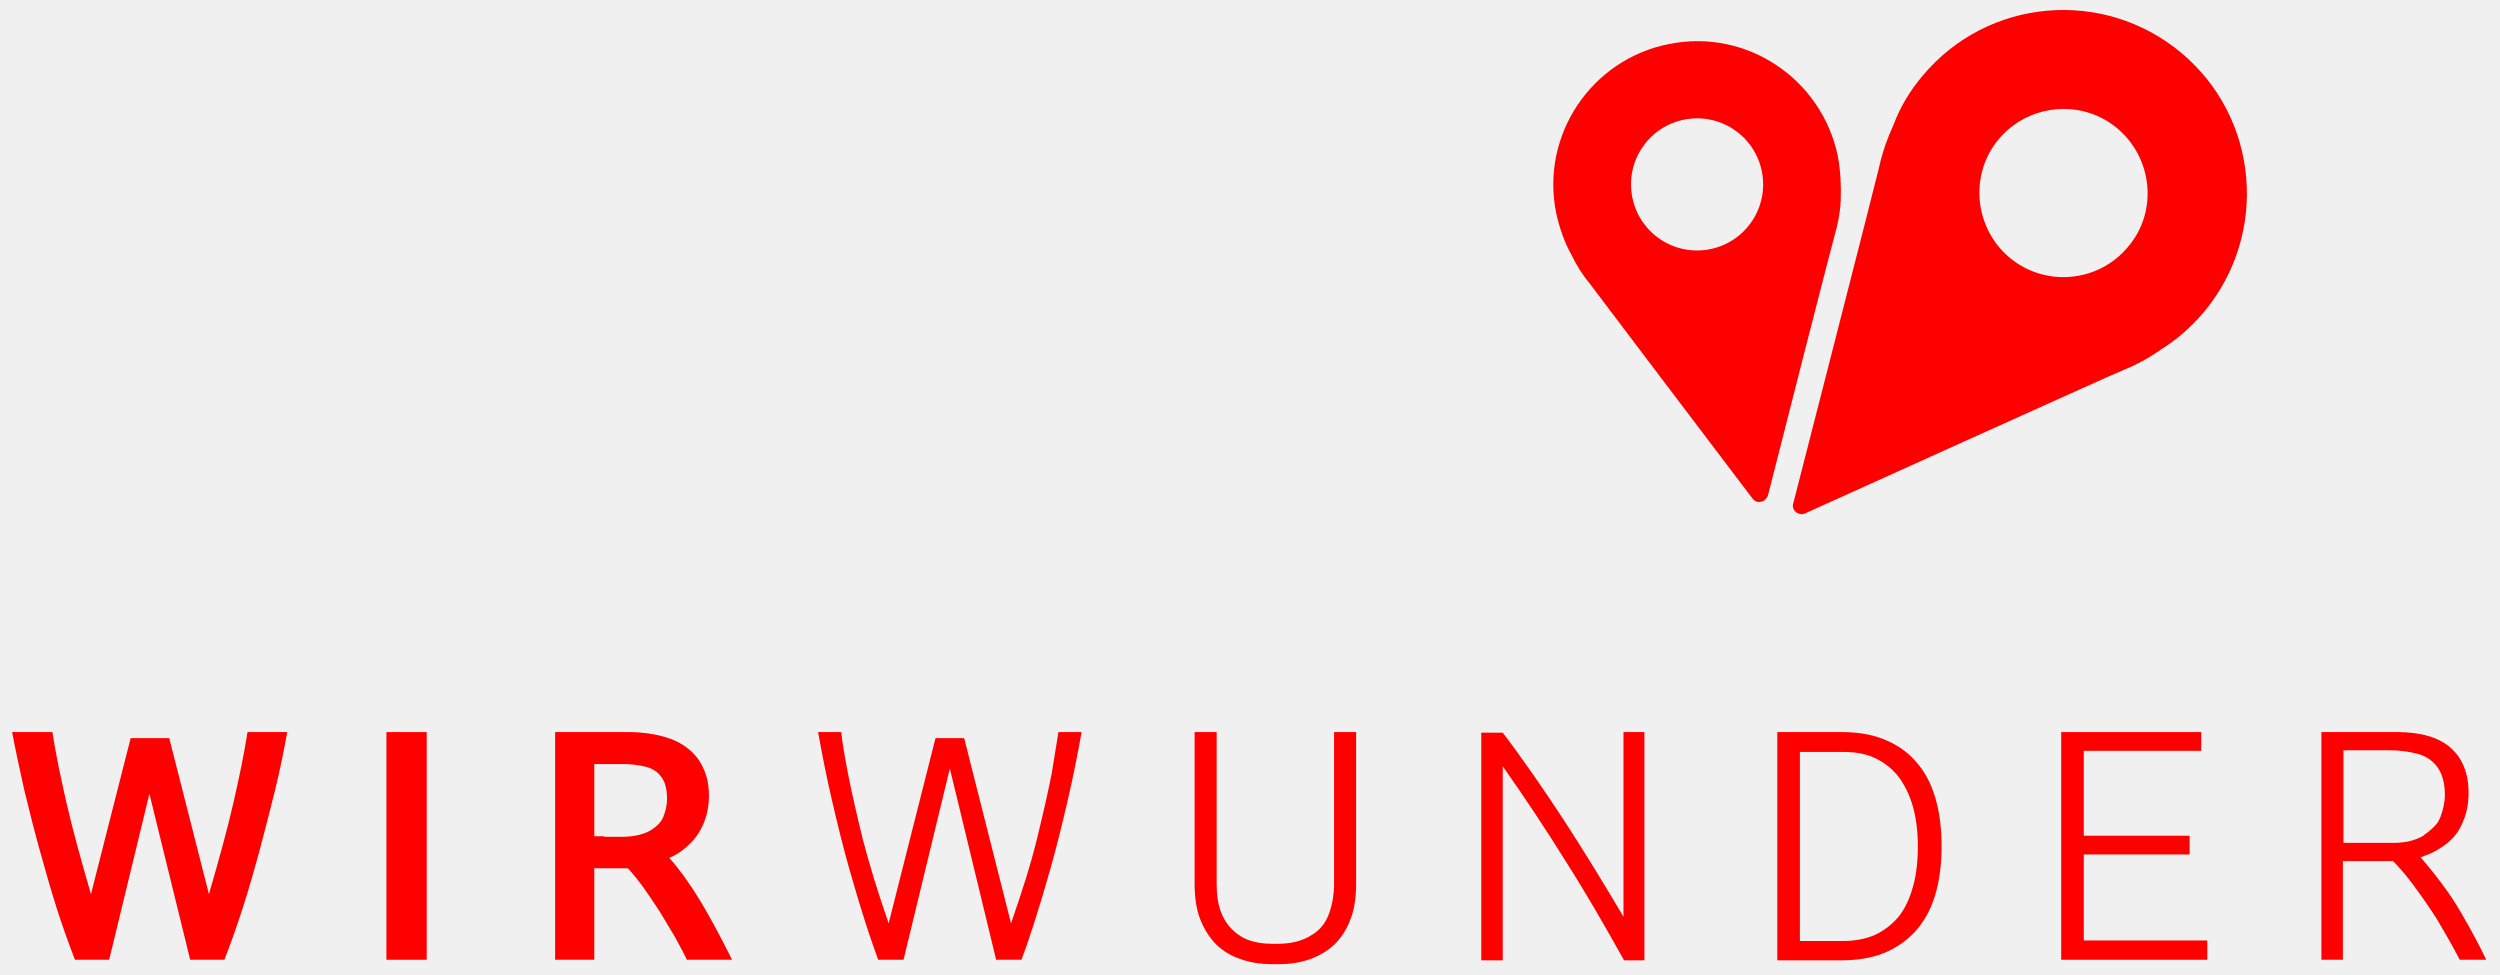
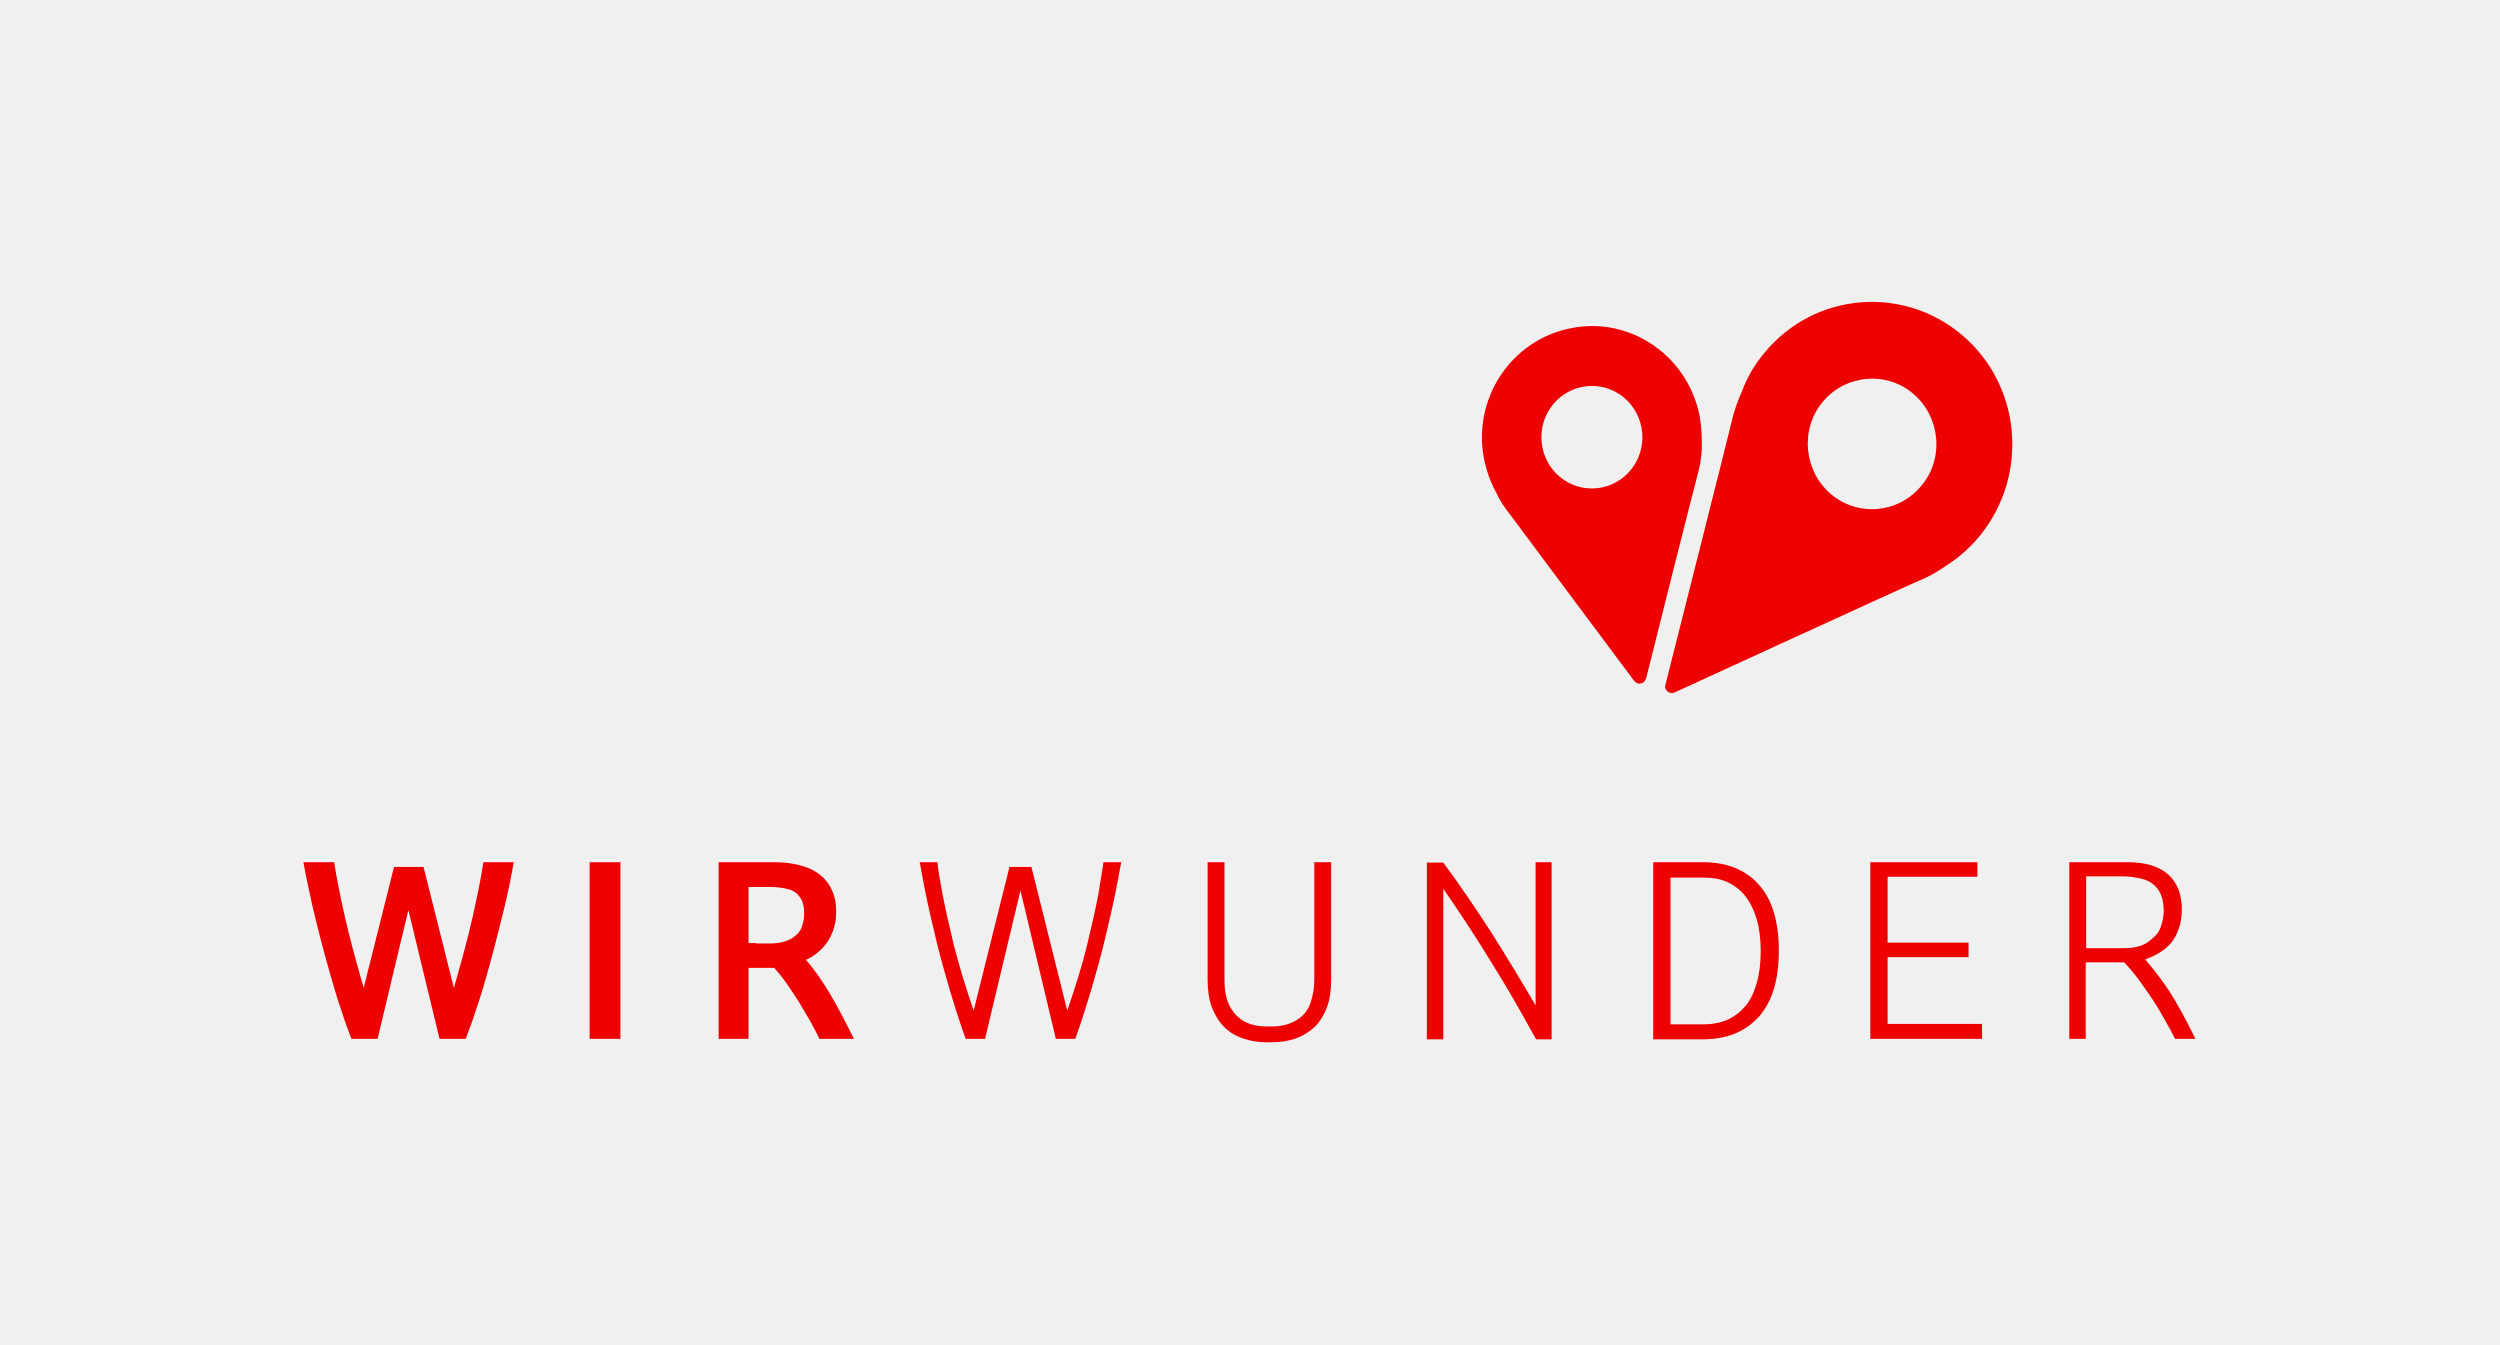
- <svg xmlns="http://www.w3.org/2000/svg" enable-background="new 0 0 453.5 176.8" viewBox="0 0 453.5 176.8">
-   <g fill="#ff0000">
-     <path d="m44.9 132.8c-.6 3.9-1.5 8.2-2.6 13s-2.6 10.2-4.4 16.4l-7.2-28.3h-7l-7.2 28.3c-1.8-6.2-3.3-11.6-4.4-16.4s-2-9.1-2.6-13h-7.3c.6 3.3 1.4 6.8 2.2 10.5.9 3.7 1.8 7.3 2.8 10.9s2 7.1 3.1 10.6c1.1 3.4 2.2 6.5 3.3 9.3h6.2l7.3-30.1.3 1.2 7.1 28.9h6.2c1.1-2.8 2.2-5.9 3.3-9.3s2.1-6.9 3.1-10.6 1.9-7.3 2.8-10.9c.9-3.7 1.6-7.1 2.2-10.5z" />
-     <path d="m70.1 174.1v-41.3h7.3v41.3z" />
-     <path d="m192 132.8c-.3 1.9-.7 4.4-1.2 7.4-.6 3.1-1.5 7.1-2.7 12s-2.8 9.8-4.7 15.3l-8.5-33.6h-5.2l-8.5 33.6c-1.9-5.5-3.4-10.3-4.7-15.3-1.2-4.9-2.1-8.9-2.7-12s-1-5.5-1.2-7.4h-4.2c.7 3.9 1.5 8 2.5 12.3s2 8.4 3.1 12.3 2.1 7.2 3 10 1.7 5 2.3 6.7h4.6l8.4-34.7 8.4 34.7h4.6c.6-1.6 1.4-3.9 2.3-6.7s1.9-6.1 3-10 2.1-8 3.1-12.3 1.8-8.4 2.5-12.3z" />
-     <path d="m295.5 165.7s0 .1.1.1" />
-     <path d="m298.4 132.8h-3.9v33.2.3c-3.3-5.6-7.1-11.8-10.6-17.2-3.6-5.5-7.3-10.9-11.3-16.2h-3.9v41.3h3.9v-35.2c4 5.7 7.8 11.4 11.4 17.2 3.7 5.8 7.2 11.9 10.6 18h3.7v-41.4z" />
-     <path d="m322.4 174.1v-41.3h11.7c2.8 0 5.4.4 7.6 1.3 2.3.9 4.2 2.2 5.7 3.9 1.6 1.7 2.8 3.9 3.6 6.5s1.2 5.6 1.2 9-.4 6.4-1.2 9-2 4.7-3.6 6.5c-1.6 1.7-3.5 3-5.7 3.9-2.3.9-4.8 1.3-7.6 1.3h-11.7zm4.1-3.4h7.8c2.2 0 4.2-.4 5.8-1.1 1.7-.8 3.1-1.9 4.3-3.3 1.2-1.5 2-3.3 2.6-5.4s.9-4.6.9-7.3-.3-5.2-.9-7.3-1.5-3.9-2.6-5.4c-1.2-1.5-2.6-2.6-4.3-3.4s-3.6-1.1-5.8-1.1h-7.8z" />
-     <path d="m373.9 174.1v-41.3h25.4v3.4h-21.3v15.4h19.2v3.4h-19.2v15.6h22.4v3.5z" />
-     <path d="m446.4 165.5c-1.9-3.3-4.4-6.6-7.3-10 .4-.1.8-.3.8-.3 1.5-.5 2.8-1.3 4.1-2.3 1.2-1 2.2-2.3 2.8-3.9.7-1.6 1-3.3 1-5.2 0-3.5-1.1-6.2-3.2-8.1s-5.4-2.9-9.7-2.9h-13.8v41.3h3.9v-17.9h9.1c1.1 1.1 2.4 2.6 3.8 4.5s2.8 3.9 4.2 6.1c1.3 2.2 2.7 4.6 4.1 7.3h4.8c-1.1-2.3-2.6-5.2-4.6-8.6zm-21.3-12.7v-16.7h8.4c1.7 0 3.3.2 4.9.6s2.8 1.2 3.7 2.4 1.4 2.9 1.4 5.1c0 1.3-.3 2.6-.8 4-.1.3-.3.6-.5 1-.6.8-1.3 1.4-2.1 2-.2.1-.3.2-.5.4-1.6.9-3.2 1.3-5.6 1.3h-8.9z" />
-     <path d="m127.2 163.7c-1.8-3-3.7-5.7-5.8-8.1.2-.1.5-.2.7-.3 1.2-.6 2.2-1.4 3.2-2.4s1.8-2.2 2.4-3.7.9-3.1.9-4.8c0-1.9-.3-3.5-1-5-.6-1.4-1.6-2.7-2.8-3.6-1.2-1-2.7-1.7-4.5-2.2s-3.9-.8-6.2-.8h-1-4.8-7.6v41.3h7.1v-16.6h1.7 4.4c.9 1 1.9 2.2 2.9 3.6s1.9 2.8 2.9 4.3c.9 1.5 1.8 3 2.7 4.5.8 1.5 1.6 2.9 2.2 4.2h8.2c-1.9-3.8-3.7-7.2-5.6-10.4zm-17.6-12h-1.8v-13.1h1.3 3 1.1c1.4 0 2.8.2 4 .5s2.2 1 2.8 1.9c.7.9 1 2.3 1 3.9 0 1-.2 2-.6 3.1s-1.2 1.9-2.5 2.7c-1.3.7-3 1.1-5.2 1.1h-1.3-1.8z" />
-     <path d="m242 132.8v27.5c0 1.9-.3 3.7-.9 5.4s-1.7 3.1-3.3 4c-1.6 1-3.6 1.5-5.9 1.5h-1.2c-1.5 0-2.8-.2-4-.6s-2.3-1.1-3.2-2-1.6-2-2.1-3.4-.7-3-.7-4.9v-27.5h-4v27.4c0 2.5.3 4.7 1 6.5s1.7 3.4 2.9 4.6 2.7 2.1 4.5 2.7c1.7.6 3.6.9 5.6.9h1.2c2.1 0 4-.3 5.7-.9s3.2-1.5 4.5-2.7c1.2-1.2 2.2-2.7 2.9-4.6.7-1.8 1-4 1-6.5v-27.4z" />
-     <path d="m395.7 9.6c-14.1-11.8-35.1-10-46.9 4.1-2.3 2.7-4.1 5.7-5.3 8.9-1.1 2.4-2 4.9-2.6 7.6-.1.7-15.6 61.1-15.6 61.1-.2.6 0 1.2.5 1.6s1.2.5 1.7.2c0 0 56.8-25.7 57.5-25.9 2.5-1 4.9-2.3 7-3.8 2.9-1.8 5.5-4.1 7.8-6.8 11.8-14.2 10-35.2-4.1-47zm-9.7 35.2c-5.4 6.5-15.1 7.3-21.5 1.9s-7.3-15.1-1.9-21.5 15.1-7.3 21.5-1.9 7.4 15.1 1.9 21.5z" />
-     <path d="m333.4 28.4c-2.9-14.1-16.6-23.3-30.7-20.4-14.1 2.8-23.3 16.6-20.4 30.7.6 2.7 1.5 5.3 2.8 7.6.9 1.9 2 3.6 3.4 5.3.3.4 25.4 33.6 29.3 38.7 0 .1.1.1.1.1.3.5 1 .8 1.6.6.6-.1 1-.6 1.2-1.1 1.4-5.6 11.9-46.7 12.1-47.2.6-2.1 1-4.1 1.1-6.2.1-2.6 0-5.3-.5-8.1zm-37.3 7.4c-1.3-6.5 2.9-12.8 9.4-14.1s12.8 2.9 14.1 9.4-2.9 12.8-9.4 14.1-12.8-2.9-14.1-9.4z" />
+ <svg xmlns="http://www.w3.org/2000/svg" width="119" height="64" viewBox="0 0 119 64" fill="none">
+   <g clip-path="url(#clip0_929_1324)">
+     <path d="M23.01 41.041C22.889 41.835 22.709 42.711 22.488 43.688C22.267 44.666 21.966 45.765 21.605 47.027L20.16 41.265H18.756L17.311 47.027C16.95 45.765 16.649 44.666 16.428 43.688C16.207 42.711 16.027 41.835 15.906 41.041H14.441C14.562 41.713 14.722 42.426 14.883 43.179C15.063 43.932 15.244 44.665 15.445 45.398C15.645 46.132 15.846 46.844 16.067 47.557C16.288 48.249 16.508 48.88 16.729 49.45H17.973L19.438 43.322L19.498 43.566L20.923 49.45H22.167C22.388 48.88 22.608 48.249 22.829 47.557C23.05 46.864 23.25 46.152 23.451 45.398C23.652 44.645 23.832 43.912 24.013 43.179C24.194 42.426 24.334 41.733 24.454 41.041H23.01Z" fill="#EE0000" />
+     <path d="M28.066 49.45V41.041H29.531V49.45H28.066Z" fill="#EE0000" />
+     <path d="M52.527 41.041C52.467 41.428 52.386 41.937 52.286 42.548C52.166 43.179 51.985 43.993 51.744 44.991C51.504 45.989 51.182 46.987 50.801 48.107L49.096 41.265H48.052L46.346 48.107C45.965 46.987 45.664 46.009 45.403 44.991C45.163 43.993 44.982 43.179 44.862 42.548C44.741 41.917 44.661 41.428 44.621 41.041H43.778C43.919 41.835 44.079 42.67 44.28 43.545C44.48 44.421 44.681 45.256 44.902 46.05C45.123 46.844 45.323 47.516 45.504 48.086C45.684 48.656 45.845 49.104 45.965 49.45H46.888L48.574 42.385L50.259 49.45H51.182C51.303 49.125 51.463 48.656 51.644 48.086C51.825 47.516 52.025 46.844 52.246 46.05C52.467 45.256 52.667 44.421 52.868 43.545C53.069 42.67 53.229 41.835 53.37 41.041H52.527Z" fill="#EE0000" />
+     <path d="M73.295 47.74C73.295 47.74 73.295 47.759 73.314 47.759Z" fill="#EE0000" />
+     <path d="M73.877 41.041H73.095V47.801V47.862C72.433 46.722 71.67 45.46 70.968 44.36C70.245 43.24 69.503 42.141 68.7 41.061H67.918V49.471H68.7V42.303C69.503 43.464 70.266 44.625 70.988 45.806C71.73 46.987 72.433 48.229 73.115 49.471H73.857V41.041H73.877Z" fill="#EE0000" />
+     <path d="M78.693 49.45V41.041H81.041C81.603 41.041 82.125 41.123 82.566 41.306C83.028 41.489 83.409 41.754 83.71 42.1C84.031 42.446 84.272 42.894 84.432 43.423C84.593 43.953 84.673 44.564 84.673 45.256C84.673 45.948 84.593 46.559 84.432 47.089C84.272 47.618 84.031 48.045 83.71 48.412C83.389 48.758 83.007 49.023 82.566 49.206C82.105 49.389 81.603 49.471 81.041 49.471H78.693V49.45ZM79.516 48.758H81.081C81.523 48.758 81.924 48.677 82.245 48.534C82.586 48.371 82.867 48.147 83.108 47.862C83.349 47.557 83.509 47.19 83.629 46.763C83.75 46.335 83.81 45.826 83.81 45.276C83.81 44.727 83.75 44.218 83.629 43.79C83.509 43.362 83.329 42.996 83.108 42.69C82.867 42.385 82.586 42.161 82.245 41.998C81.904 41.835 81.523 41.774 81.081 41.774H79.516V48.758Z" fill="#EE0000" />
+     <path d="M89.027 49.45V41.041H94.124V41.733H89.85V44.869H93.703V45.561H89.85V48.738H94.345V49.45H89.027Z" fill="#EE0000" />
+     <path d="M103.575 47.699C103.194 47.027 102.692 46.355 102.11 45.663C102.191 45.643 102.271 45.602 102.271 45.602C102.572 45.5 102.833 45.337 103.094 45.134C103.334 44.93 103.535 44.665 103.656 44.34C103.796 44.014 103.856 43.668 103.856 43.281C103.856 42.568 103.635 42.018 103.214 41.632C102.793 41.245 102.131 41.041 101.268 41.041H98.499V49.45H99.281V45.806H101.107C101.328 46.03 101.589 46.335 101.87 46.722C102.151 47.109 102.432 47.516 102.712 47.964C102.973 48.412 103.254 48.901 103.535 49.45H104.498C104.278 48.982 103.977 48.392 103.575 47.699ZM99.301 45.113V41.713H100.987C101.328 41.713 101.649 41.754 101.97 41.835C102.291 41.917 102.532 42.08 102.712 42.324C102.893 42.568 102.993 42.914 102.993 43.362C102.993 43.627 102.933 43.892 102.833 44.177C102.813 44.238 102.773 44.299 102.732 44.38C102.612 44.543 102.472 44.665 102.311 44.788C102.271 44.808 102.251 44.828 102.211 44.869C101.89 45.052 101.569 45.134 101.087 45.134H99.301V45.113Z" fill="#EE0000" />
+     <path d="M39.524 47.333C39.163 46.722 38.782 46.172 38.36 45.684C38.4 45.663 38.461 45.643 38.501 45.623C38.742 45.5 38.942 45.337 39.143 45.134C39.343 44.93 39.504 44.686 39.624 44.38C39.745 44.075 39.805 43.749 39.805 43.403C39.805 43.016 39.745 42.69 39.604 42.385C39.484 42.1 39.283 41.835 39.042 41.652C38.802 41.448 38.501 41.306 38.139 41.204C37.778 41.102 37.357 41.041 36.895 41.041H36.695H35.732H34.206V49.45H35.631V46.07H35.972H36.855C37.036 46.274 37.236 46.518 37.437 46.803C37.638 47.089 37.819 47.374 38.019 47.679C38.2 47.984 38.38 48.29 38.561 48.595C38.721 48.901 38.882 49.186 39.002 49.45H40.648C40.267 48.677 39.905 47.984 39.524 47.333ZM35.992 44.889H35.631V42.222H35.892H36.494H36.715C36.996 42.222 37.277 42.263 37.517 42.324C37.758 42.385 37.959 42.527 38.079 42.711C38.22 42.894 38.28 43.179 38.28 43.505C38.28 43.708 38.24 43.912 38.16 44.136C38.079 44.36 37.919 44.523 37.658 44.686C37.397 44.828 37.056 44.91 36.614 44.91H36.354H35.992V44.889Z" fill="#EE0000" />
+     <path d="M62.56 41.041V46.641C62.56 47.027 62.5 47.394 62.379 47.74C62.259 48.086 62.038 48.371 61.717 48.555C61.396 48.758 60.995 48.86 60.533 48.86H60.292C59.992 48.86 59.731 48.819 59.49 48.738C59.249 48.656 59.028 48.514 58.848 48.331C58.667 48.147 58.527 47.923 58.426 47.638C58.326 47.353 58.286 47.027 58.286 46.641V41.041H57.483V46.62C57.483 47.129 57.544 47.577 57.684 47.944C57.824 48.31 58.025 48.636 58.266 48.88C58.507 49.125 58.808 49.308 59.169 49.43C59.51 49.552 59.891 49.613 60.292 49.613H60.533C60.955 49.613 61.336 49.552 61.677 49.43C62.018 49.308 62.319 49.125 62.58 48.88C62.821 48.636 63.022 48.331 63.162 47.944C63.303 47.577 63.363 47.129 63.363 46.62V41.041H62.56Z" fill="#EE0000" />
+     <path d="M93.402 15.955C90.572 13.552 86.359 13.919 83.991 16.79C83.529 17.34 83.168 17.951 82.927 18.602C82.707 19.091 82.526 19.6 82.406 20.15C82.385 20.292 79.275 32.591 79.275 32.591C79.235 32.713 79.275 32.835 79.376 32.916C79.476 32.998 79.616 33.018 79.717 32.957C79.717 32.957 91.114 27.724 91.255 27.683C91.756 27.48 92.238 27.215 92.659 26.91C93.241 26.543 93.763 26.075 94.224 25.525C96.592 22.634 96.231 18.358 93.402 15.955ZM91.455 23.122C90.372 24.446 88.425 24.609 87.141 23.509C85.857 22.41 85.676 20.435 86.76 19.131C87.843 17.828 89.79 17.645 91.074 18.745C92.358 19.844 92.559 21.819 91.455 23.122Z" fill="#EE0000" />
+     <path d="M80.9 19.783C80.319 16.912 77.57 15.039 74.74 15.629C71.911 16.2 70.065 19.009 70.647 21.881C70.767 22.43 70.948 22.96 71.209 23.428C71.389 23.815 71.61 24.161 71.891 24.507C71.951 24.589 76.988 31.349 77.77 32.387C77.77 32.408 77.79 32.408 77.79 32.408C77.85 32.509 77.991 32.571 78.111 32.53C78.232 32.509 78.312 32.408 78.352 32.306C78.633 31.166 80.74 22.797 80.78 22.695C80.9 22.267 80.981 21.86 81.001 21.433C81.021 20.903 81.001 20.353 80.9 19.783ZM73.416 21.29C73.155 19.966 73.998 18.684 75.302 18.419C76.606 18.154 77.871 19.009 78.131 20.333C78.392 21.657 77.549 22.939 76.245 23.204C74.941 23.469 73.677 22.613 73.416 21.29Z" fill="#EE0000" />
  </g>
+   <defs>
+     <clipPath id="clip0_929_1324">
+       <rect width="91" height="36" fill="white" transform="translate(14 14)" />
+     </clipPath>
+   </defs>
</svg>
